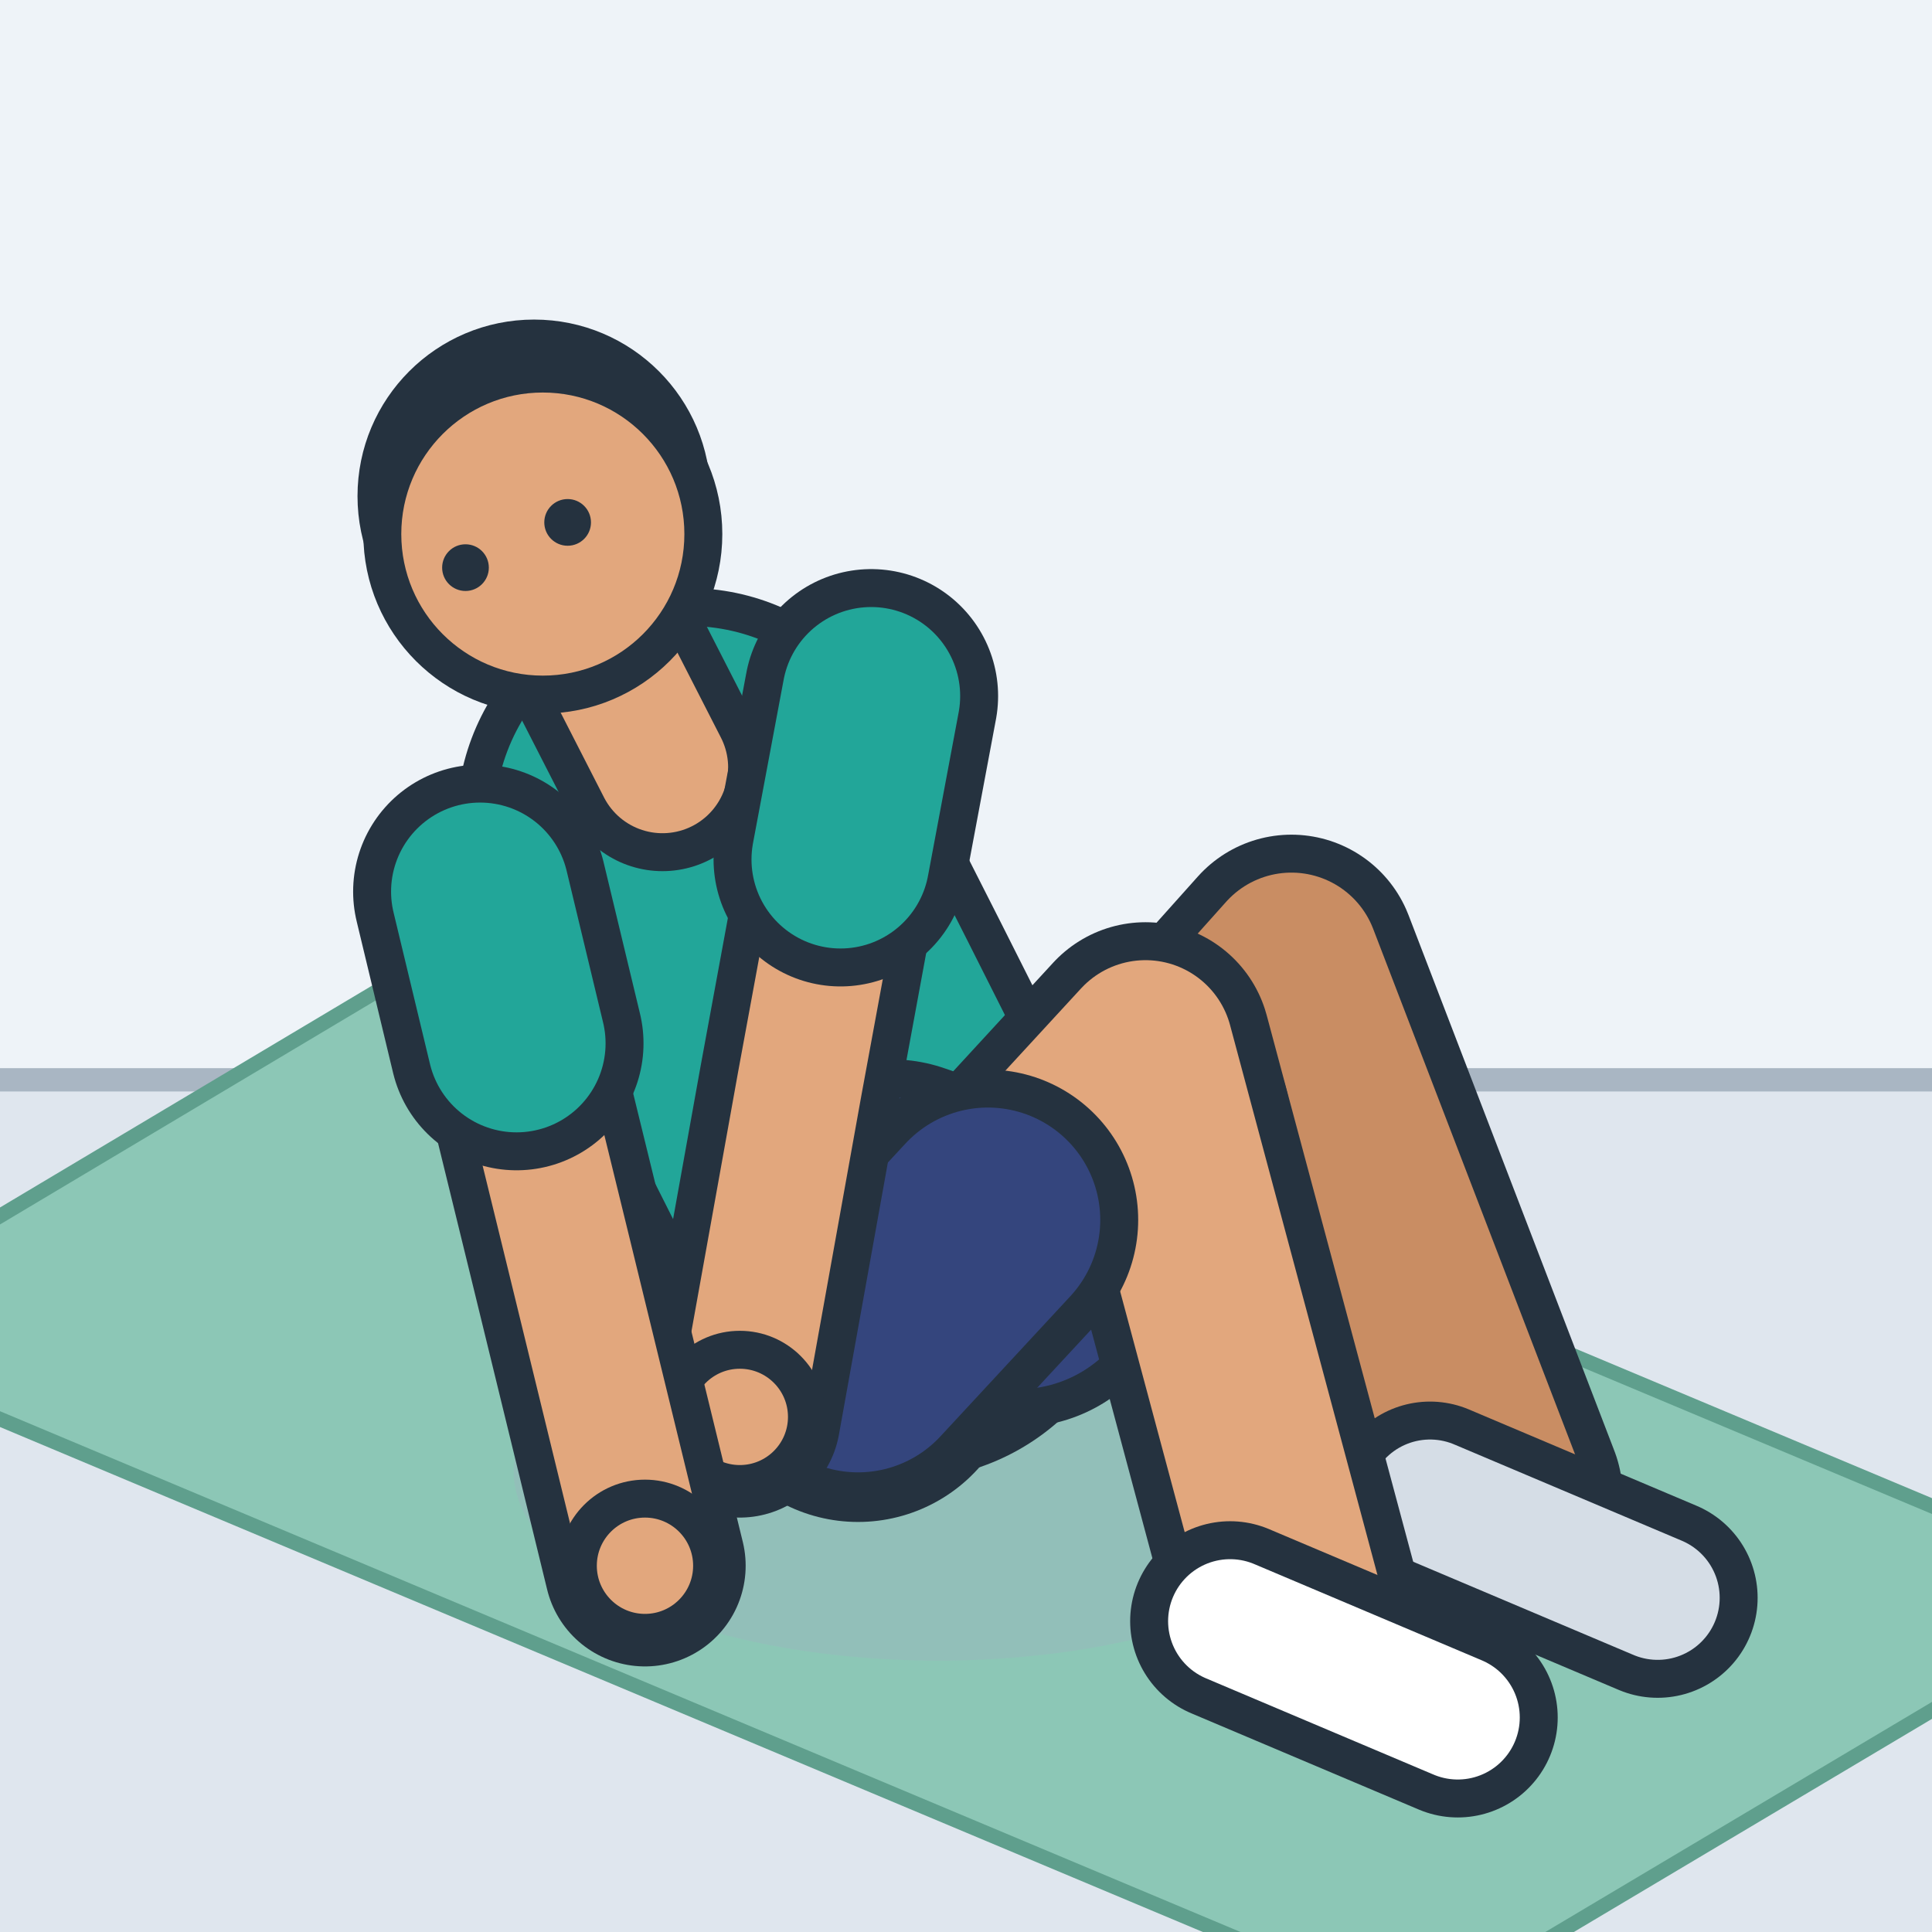
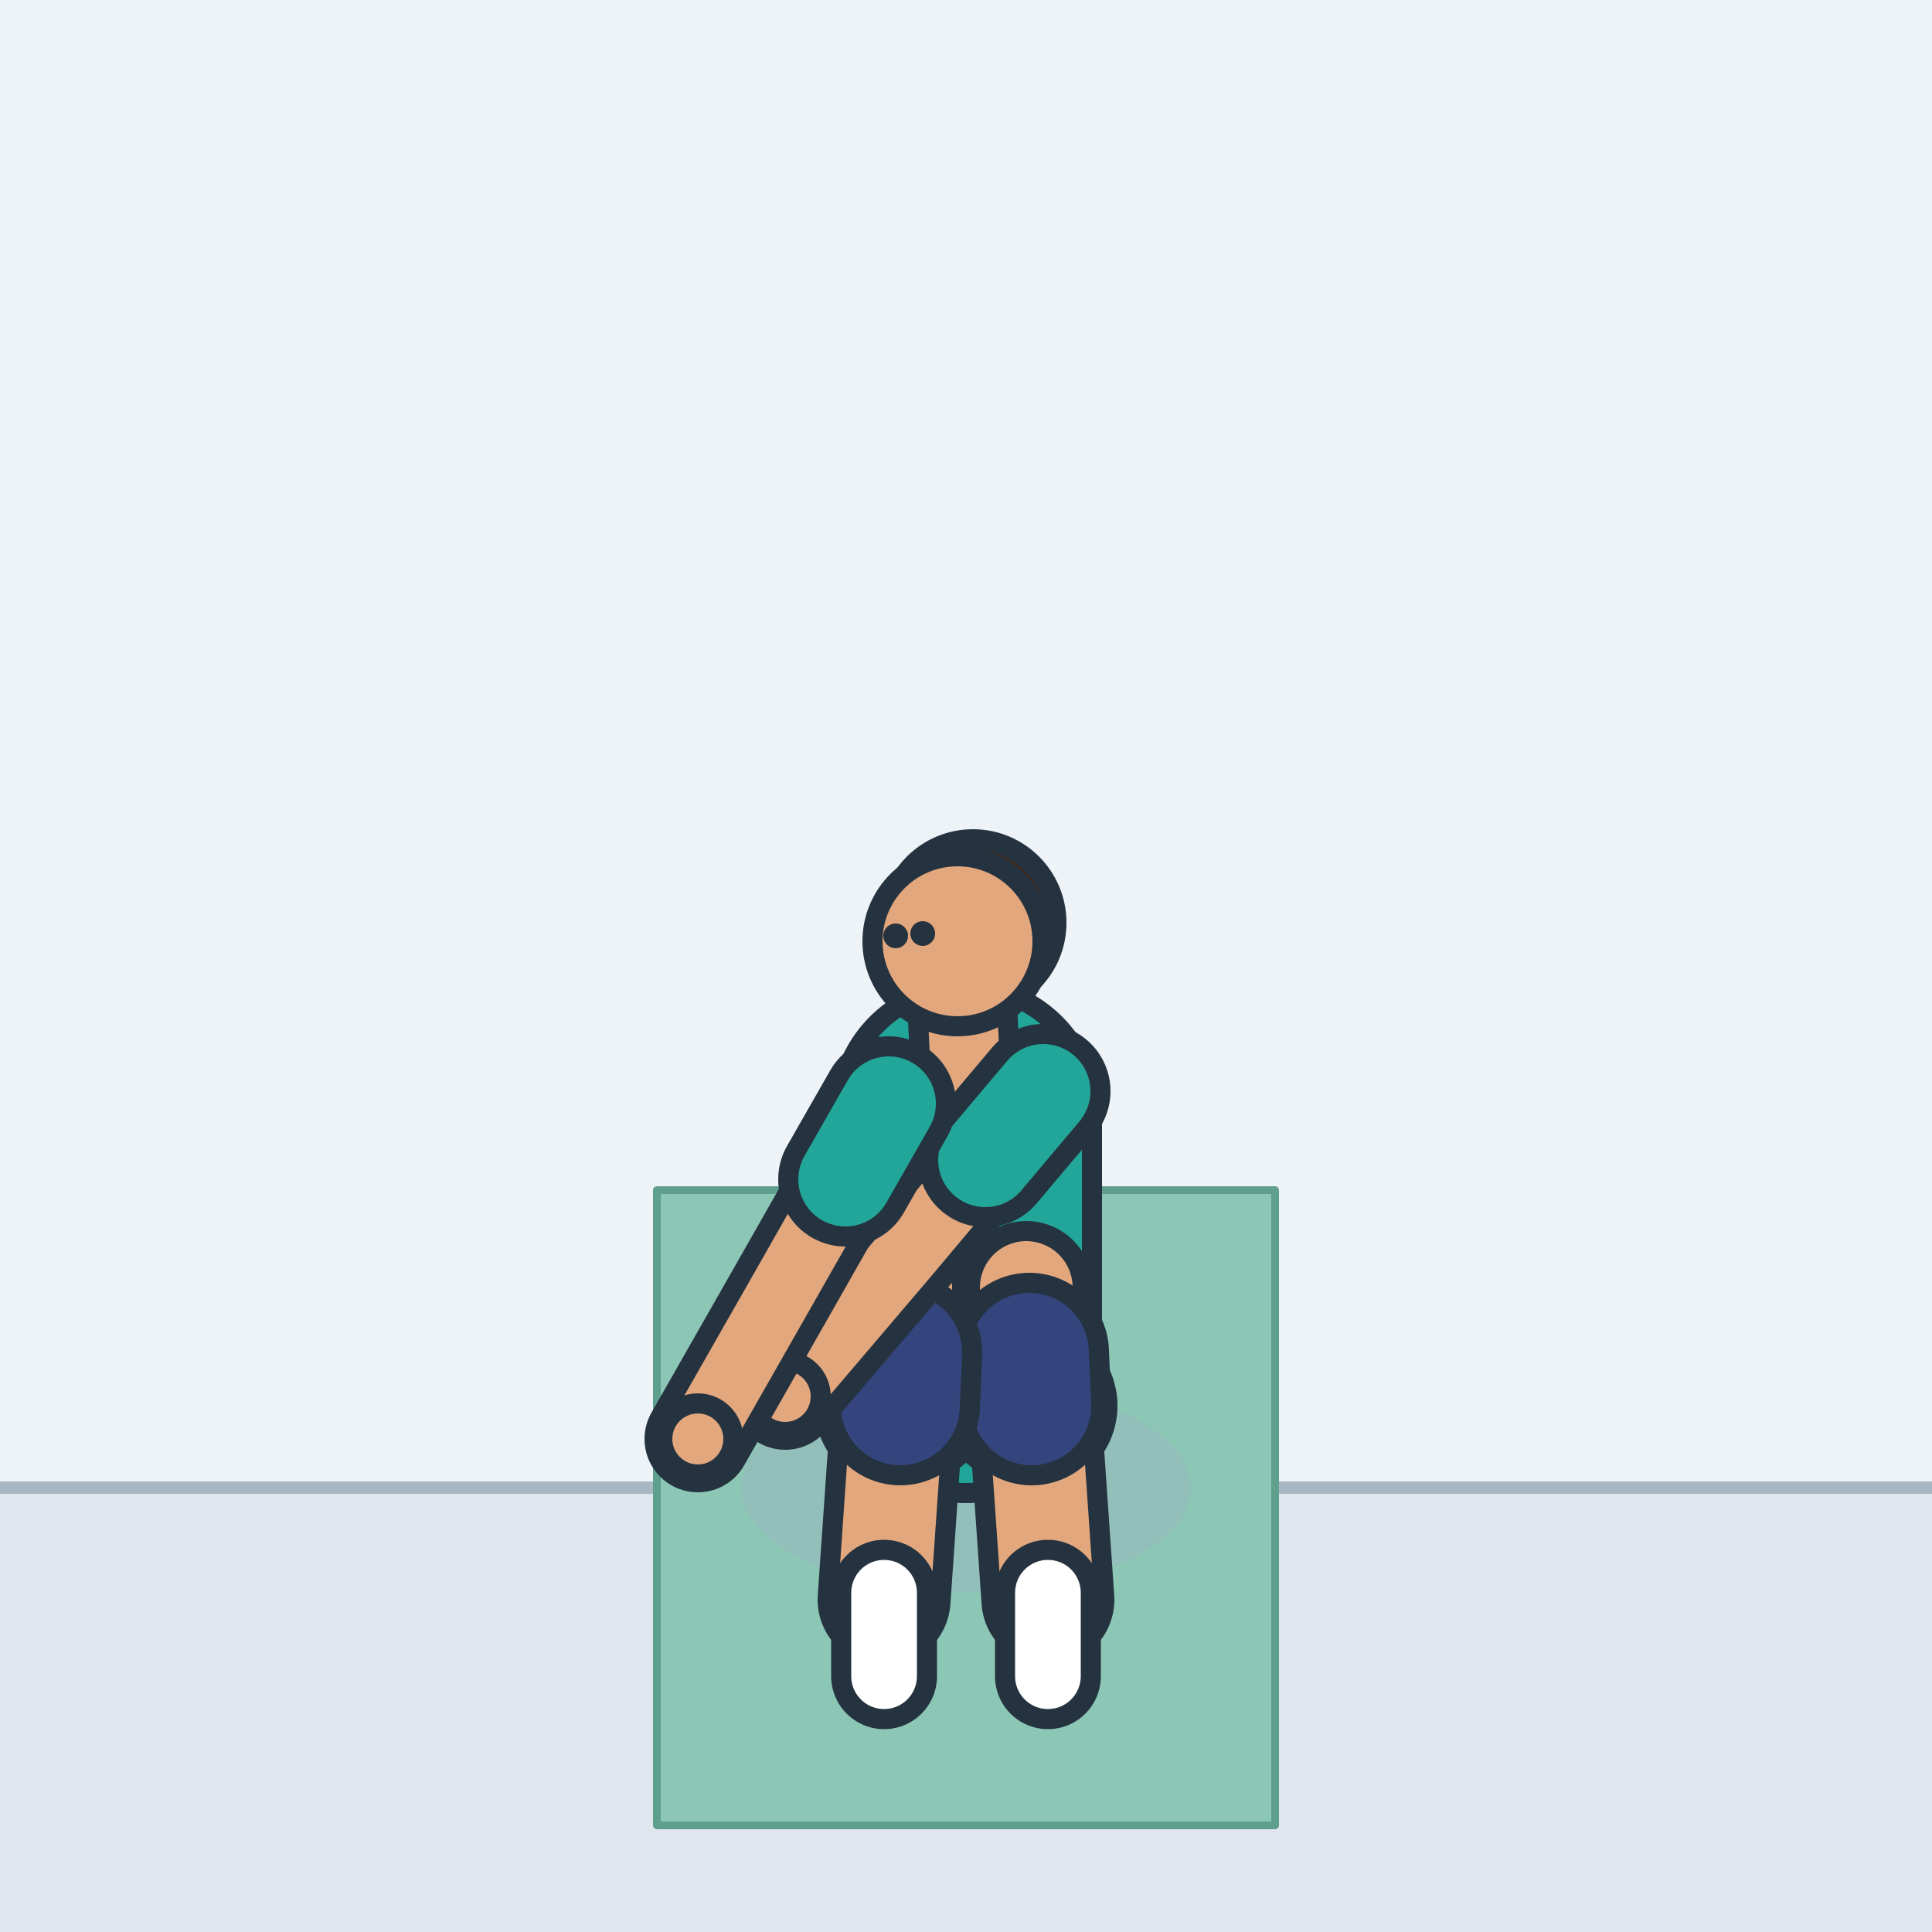
- <svg xmlns="http://www.w3.org/2000/svg" width="260" height="260" viewBox="-64.3 -100.8 132.4 132.4" role="img" aria-label="Russian twist">
+ <svg xmlns="http://www.w3.org/2000/svg" width="260" height="260" viewBox="-125 -192.5 250 250" role="img" aria-label="Russian twist">
  <style>polyline{fill:none;stroke-linecap:round;stroke-linejoin:round}</style>
-   <rect x="-64.3" y="-100.8" width="132.4" height="132.4" fill="#eef3f8" />
-   <rect x="-64.3" y="-26.8" width="132.4" height="58.5" fill="#dfe6ee" />
-   <line x1="-64.3" y1="-26.8" x2="68.1" y2="-26.8" stroke="#a9b6c3" stroke-width="1.6" />
-   <polygon points="-29.2,-38.4 81.9,8.2 33,37.3 -78,-9.3" fill="#8cc7b6" stroke="#5f9f8d" stroke-width="1" stroke-linejoin="round" />
+   <rect x="-125" y="-192.5" width="250" height="250" fill="#eef3f8" />
  <g>
-     <ellipse cx="0" cy="0" rx="29.1" ry="13" fill="#9fb0c0" opacity="0.35" />
+     <rect x="-125" y="0" width="250" height="57.5" fill="#dfe6ee" />
+     <line x1="-125" y1="0" x2="125" y2="0" stroke="#a9b6c3" stroke-width="1.6" />
+     <polygon points="40,-38.5 40,43.7 -40,43.7 -40,-38.5" fill="#8cc7b6" stroke="#5f9f8d" stroke-width="1" stroke-linejoin="round" />
+     <ellipse cx="0" cy="0" rx="29.1" ry="13.6" fill="#9fb0c0" opacity="0.35" />
    <defs>
-       <polyline id="slegL" points="5.5,-14.1 24.2,-35 38.3,1.7" />
-       <polyline id="sshortsL" points="5.5,-14.1 13.9,-23.5" />
-       <polyline id="sfootL" points="33.7,2.1 49.3,8.7" />
-       <polyline id="storso" points="-2.3,-15.3 -9.9,-30.4 -17.1,-44.6" />
-       <polyline id="spelvis" points="5.5,-14.1 -3.2,-17.1 -5.5,-7.6" />
-       <polyline id="sneck" points="-18.9,-48.2 -23.4,-57" />
-       <circle id="shair" r="10.8" cx="-27.7" cy="-66.8" />
-       <circle id="shead" r="11" cx="-27.1" cy="-64.2" />
-       <circle id="seyeR" r="1.6" cx="-32.4" cy="-61.9" />
-       <circle id="seyeL" r="1.6" cx="-25.4" cy="-65" />
-       <polyline id="slegR" points="-5.5,-7.6 14.2,-29 24.6,9.8" />
-       <polyline id="sshortsR" points="-5.5,-7.6 3.4,-17.2" />
-       <polyline id="sfootR" points="20,10.3 35.6,16.9" />
-       <polyline id="sarmL" points="-4.6,-53.1 -9.5,-26.5 -13.6,-3.7" />
-       <polyline id="ssleeveL" points="-4.6,-53.1 -6.7,-41.9" />
-       <circle id="shandL" r="4.6" cx="-13.6" cy="-3.7" />
-       <polyline id="sarmR" points="-31.4,-39.7 -25.3,-14.8 -20.1,6.5" />
-       <polyline id="ssleeveR" points="-31.4,-39.7 -28.9,-29.3" />
-       <circle id="shandR" r="4.6" cx="-20.1" cy="6.5" />
+       <polyline id="storso" points="0,-15.6 0,-32.5 0,-48.5" />
+       <polyline id="spelvis" points="8.5,-10.6 0,-17.6 -8.5,-10.6" />
+       <polyline id="sneck" points="0,-52.5 -0.5,-62.5" />
+       <circle id="shair" r="10.8" cx="0.9" cy="-73.1" />
+       <circle id="shead" r="11" cx="-1.1" cy="-70.7" />
+       <circle id="seyeR" r="1.6" cx="-9.1" cy="-71.4" />
+       <circle id="seyeL" r="1.6" cx="-5.6" cy="-71.7" />
+       <polyline id="slegL" points="8.5,-10.6 7.8,-25.9 10.6,14.5" />
+       <polyline id="sshortsL" points="8.5,-10.6 8.2,-17.5" />
+       <polyline id="sfootL" points="10.6,13.6 10.6,24.4" />
+       <polyline id="slegR" points="-8.5,-10.6 -7.8,-25.9 -10.6,14.5" />
+       <polyline id="sshortsR" points="-8.5,-10.6 -8.2,-17.5" />
+       <polyline id="sfootR" points="-10.6,13.6 -10.6,24.4" />
+       <polyline id="sarmL" points="10,-51.3 -7.9,-30 -23.4,-11.8" />
+       <polyline id="ssleeveL" points="10,-51.3 2.5,-42.4" />
+       <circle id="shandL" r="4.6" cx="-23.4" cy="-11.8" />
+       <polyline id="sarmR" points="-10,-49.7 -23.3,-26.3 -34.7,-6.3" />
+       <polyline id="ssleeveR" points="-10,-49.7 -15.6,-39.9" />
+       <circle id="shandR" r="4.6" cx="-34.7" cy="-6.3" />
    </defs>
-     <use href="#slegL" stroke="#25323f" stroke-width="17.2" />
-     <use href="#slegL" stroke="#c98d63" stroke-width="12" />
-     <use href="#sshortsL" stroke="#25323f" stroke-width="20.6" />
-     <use href="#sshortsL" stroke="#28365f" stroke-width="15.4" />
-     <use href="#sfootL" stroke="#25323f" stroke-width="13.7" />
-     <use href="#sfootL" stroke="#d5dde6" stroke-width="8.5" />
-     <use href="#storso" stroke="#25323f" stroke-width="31.8" />
-     <use href="#storso" stroke="#22a699" stroke-width="26.6" />
+     <use href="#storso" stroke="#25323f" stroke-width="35.2" />
+     <use href="#storso" stroke="#22a699" stroke-width="30" />
    <use href="#spelvis" stroke="#25323f" stroke-width="22.2" />
    <use href="#spelvis" stroke="#34457d" stroke-width="17" />
    <use href="#sneck" stroke="#25323f" stroke-width="14.2" />
    <use href="#sneck" stroke="#e2a77d" stroke-width="9" />
    <use href="#shair" fill="#3a2a22" stroke="#25323f" stroke-width="2.6" />
    <use href="#shead" fill="#e2a77d" stroke="#25323f" stroke-width="2.6" />
    <use href="#seyeR" fill="#25323f" />
    <use href="#seyeL" fill="#25323f" />
+     <use href="#slegL" stroke="#25323f" stroke-width="17.2" />
+     <use href="#slegL" stroke="#e2a77d" stroke-width="12" />
+     <use href="#sshortsL" stroke="#25323f" stroke-width="20.6" />
+     <use href="#sshortsL" stroke="#34457d" stroke-width="15.4" />
+     <use href="#sfootL" stroke="#25323f" stroke-width="13.7" />
+     <use href="#sfootL" stroke="#ffffff" stroke-width="8.5" />
    <use href="#slegR" stroke="#25323f" stroke-width="17.2" />
    <use href="#slegR" stroke="#e2a77d" stroke-width="12" />
    <use href="#sshortsR" stroke="#25323f" stroke-width="20.6" />
    <use href="#sshortsR" stroke="#34457d" stroke-width="15.4" />
    <use href="#sfootR" stroke="#25323f" stroke-width="13.7" />
    <use href="#sfootR" stroke="#ffffff" stroke-width="8.5" />
    <use href="#sarmL" stroke="#25323f" stroke-width="13.8" />
    <use href="#sarmL" stroke="#e2a77d" stroke-width="8.6" />
    <use href="#ssleeveL" stroke="#25323f" stroke-width="17.4" />
    <use href="#ssleeveL" stroke="#22a699" stroke-width="12.2" />
    <use href="#shandL" fill="#e2a77d" stroke="#25323f" stroke-width="2.6" />
    <use href="#sarmR" stroke="#25323f" stroke-width="13.8" />
    <use href="#sarmR" stroke="#e2a77d" stroke-width="8.6" />
    <use href="#ssleeveR" stroke="#25323f" stroke-width="17.4" />
    <use href="#ssleeveR" stroke="#22a699" stroke-width="12.2" />
    <use href="#shandR" fill="#e2a77d" stroke="#25323f" stroke-width="2.6" />
  </g>
</svg>
